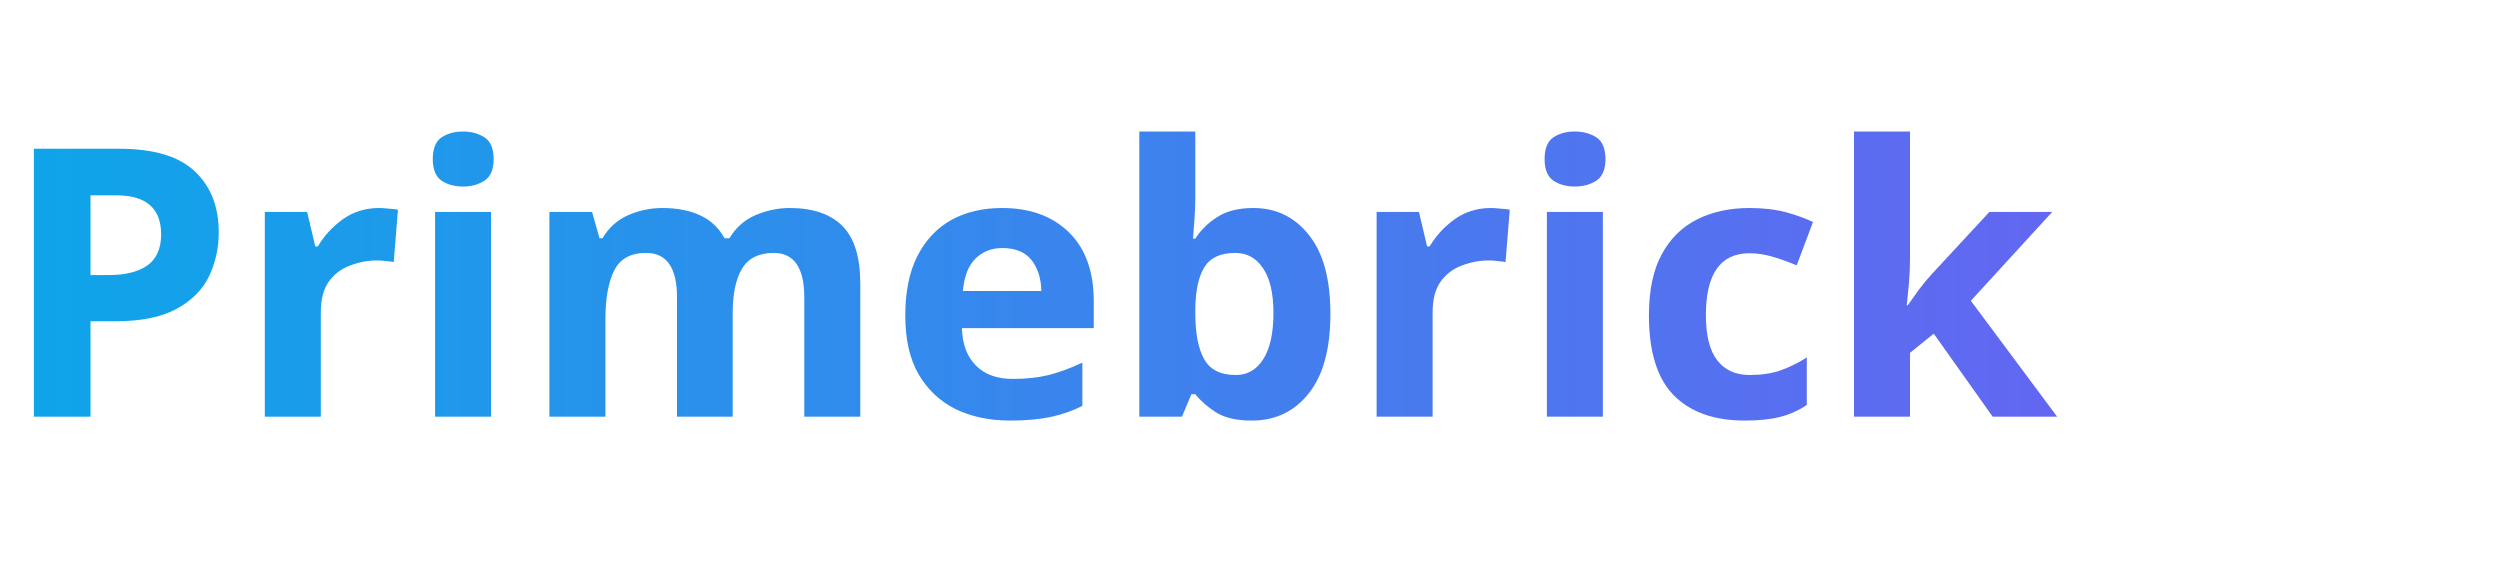
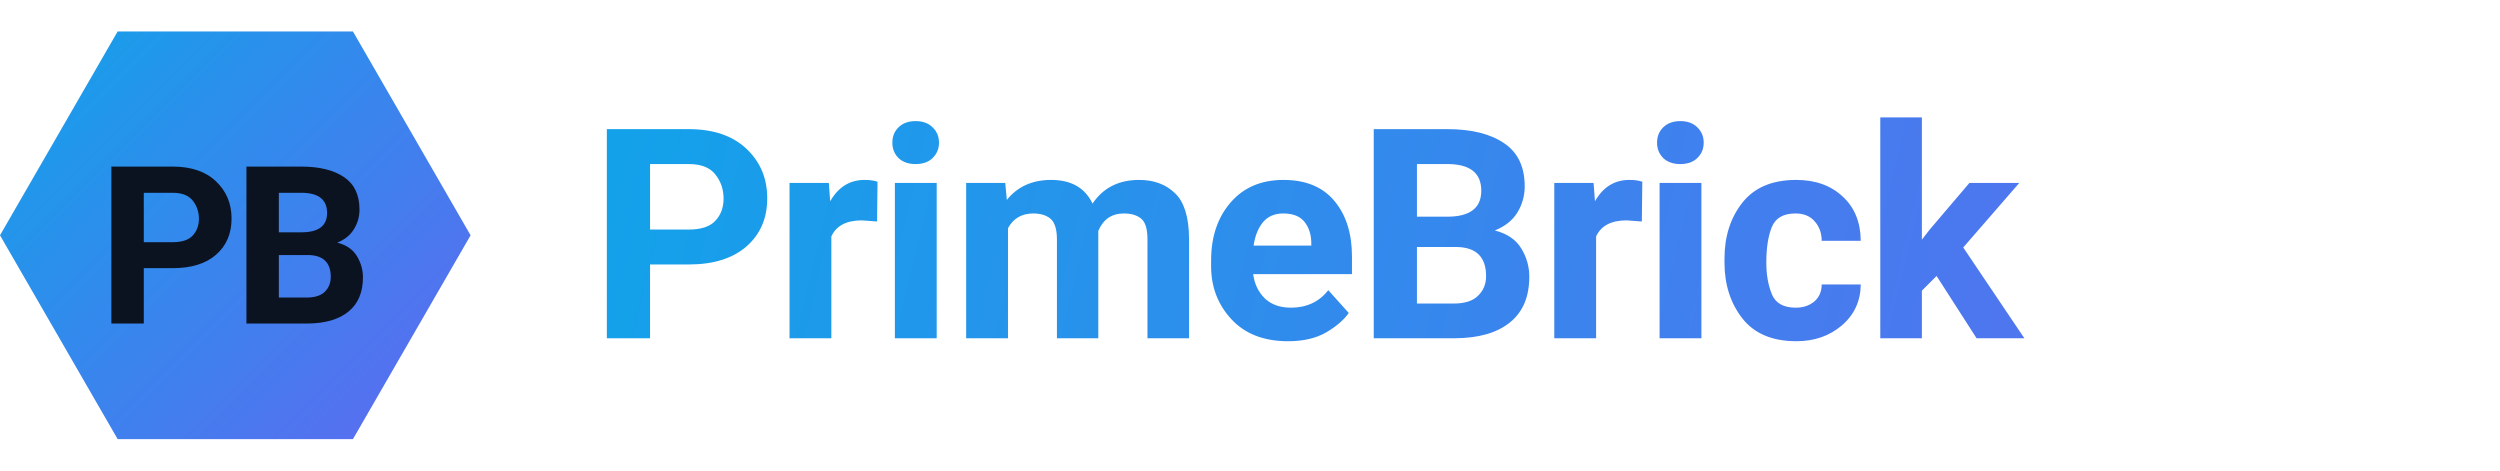
- <svg xmlns="http://www.w3.org/2000/svg" width="120" height="28" viewBox="0 0 120 28" fill="none">
+ <svg xmlns="http://www.w3.org/2000/svg" width="170" height="32" viewBox="0 0 170 32" fill="none">
  <defs>
-     <linearGradient id="pb-gradient-light" x1="0" y1="0" x2="1" y2="0">
-       <stop offset="0%" stop-color="#0ea5e9" />
-       <stop offset="100%" stop-color="#6366f1" />
+     <linearGradient id="pb-hex-grad-light" x1="0" y1="0" x2="32" y2="32" gradientUnits="userSpaceOnUse">
+       <stop offset="0" stop-color="#0ea5e9" />
+       <stop offset="1" stop-color="#6366f1" />
+     </linearGradient>
+     <linearGradient id="pb-text-grad-light-full" x1="36" y1="0" x2="170" y2="32" gradientUnits="userSpaceOnUse">
+       <stop offset="0" stop-color="#0ea5e9" />
+       <stop offset="1" stop-color="#6366f1" />
    </linearGradient>
  </defs>
-   <text x="0" y="20" font-family="system-ui, sans-serif" font-size="18" font-weight="700" fill="url(#pb-gradient-light)">Primebrick</text>
+   <polygon points="32,16 24,2.14 8,2.14 0,16 8,29.86 24,29.86" fill="url(#pb-hex-grad-light)" />
+   <text x="16" y="22" font-family="system-ui, -apple-system, Segoe UI, Roboto, sans-serif" font-size="15" font-weight="700" fill="#0b1220" text-anchor="middle" letter-spacing="-0.5">PB</text>
+   <text x="40" y="23" font-family="system-ui, -apple-system, Segoe UI, Roboto, sans-serif" font-size="20" font-weight="700" fill="url(#pb-text-grad-light-full)" letter-spacing="-0.3">PrimeBrick</text>
</svg>
